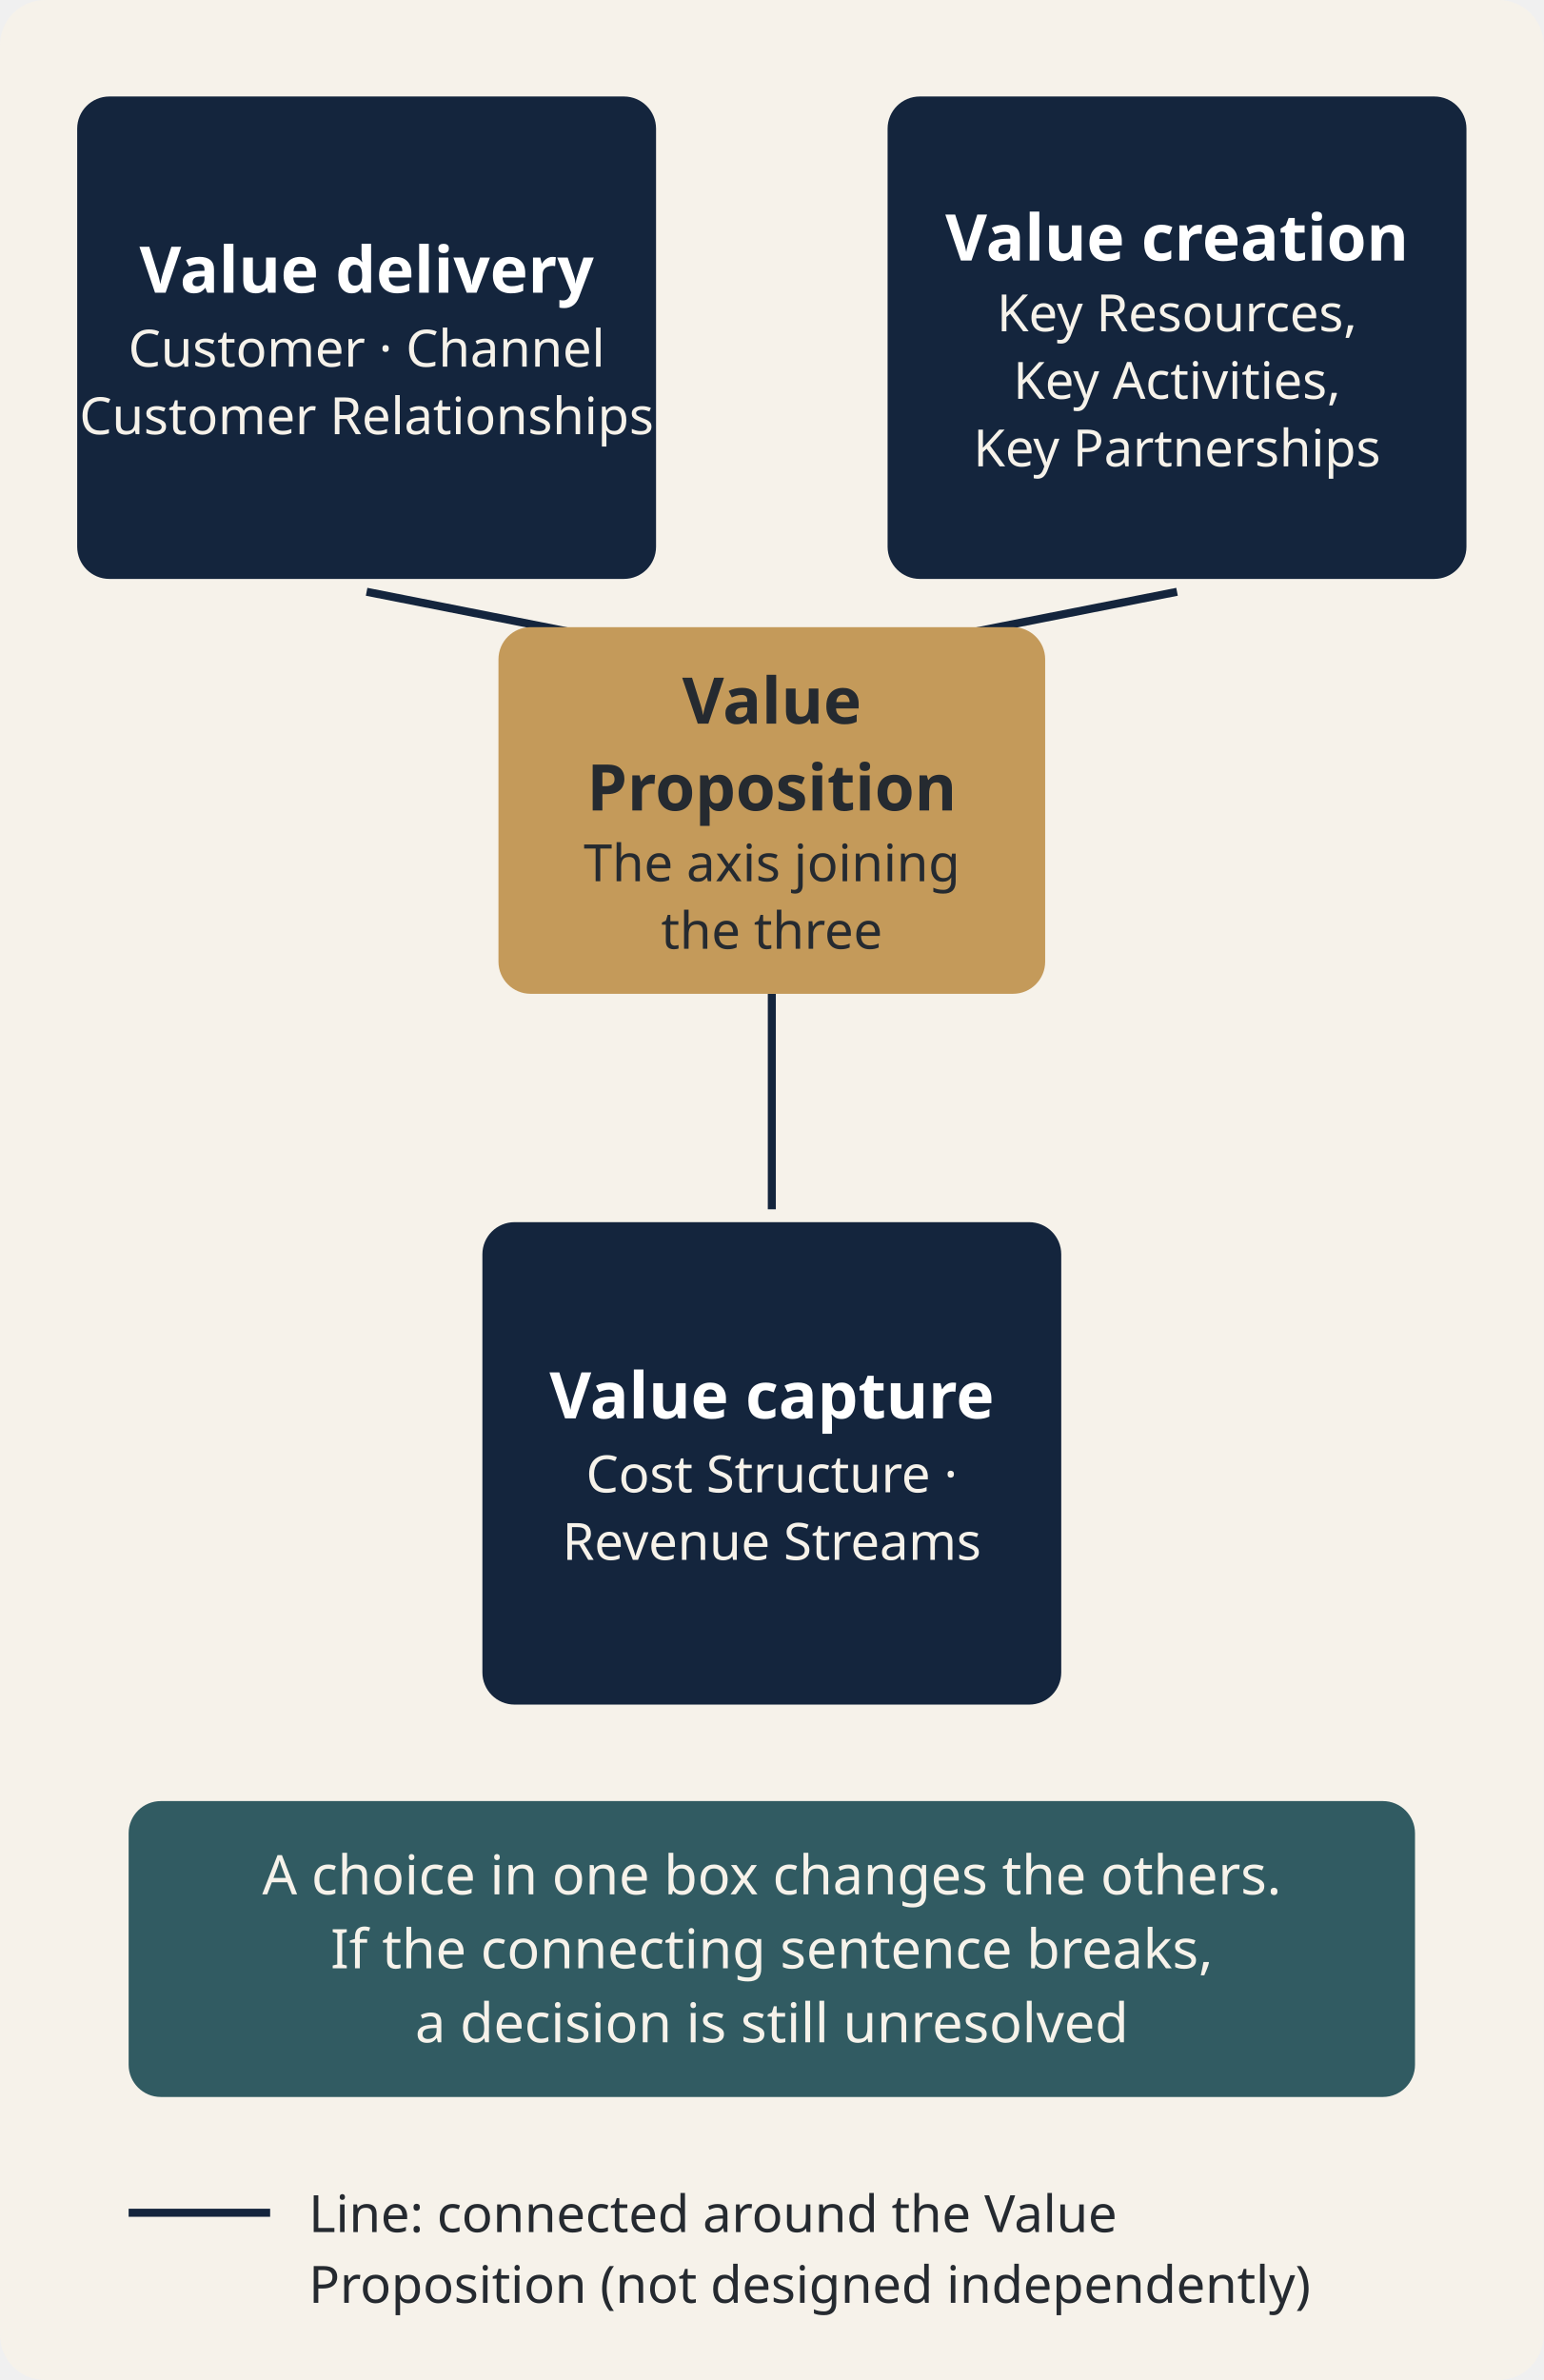
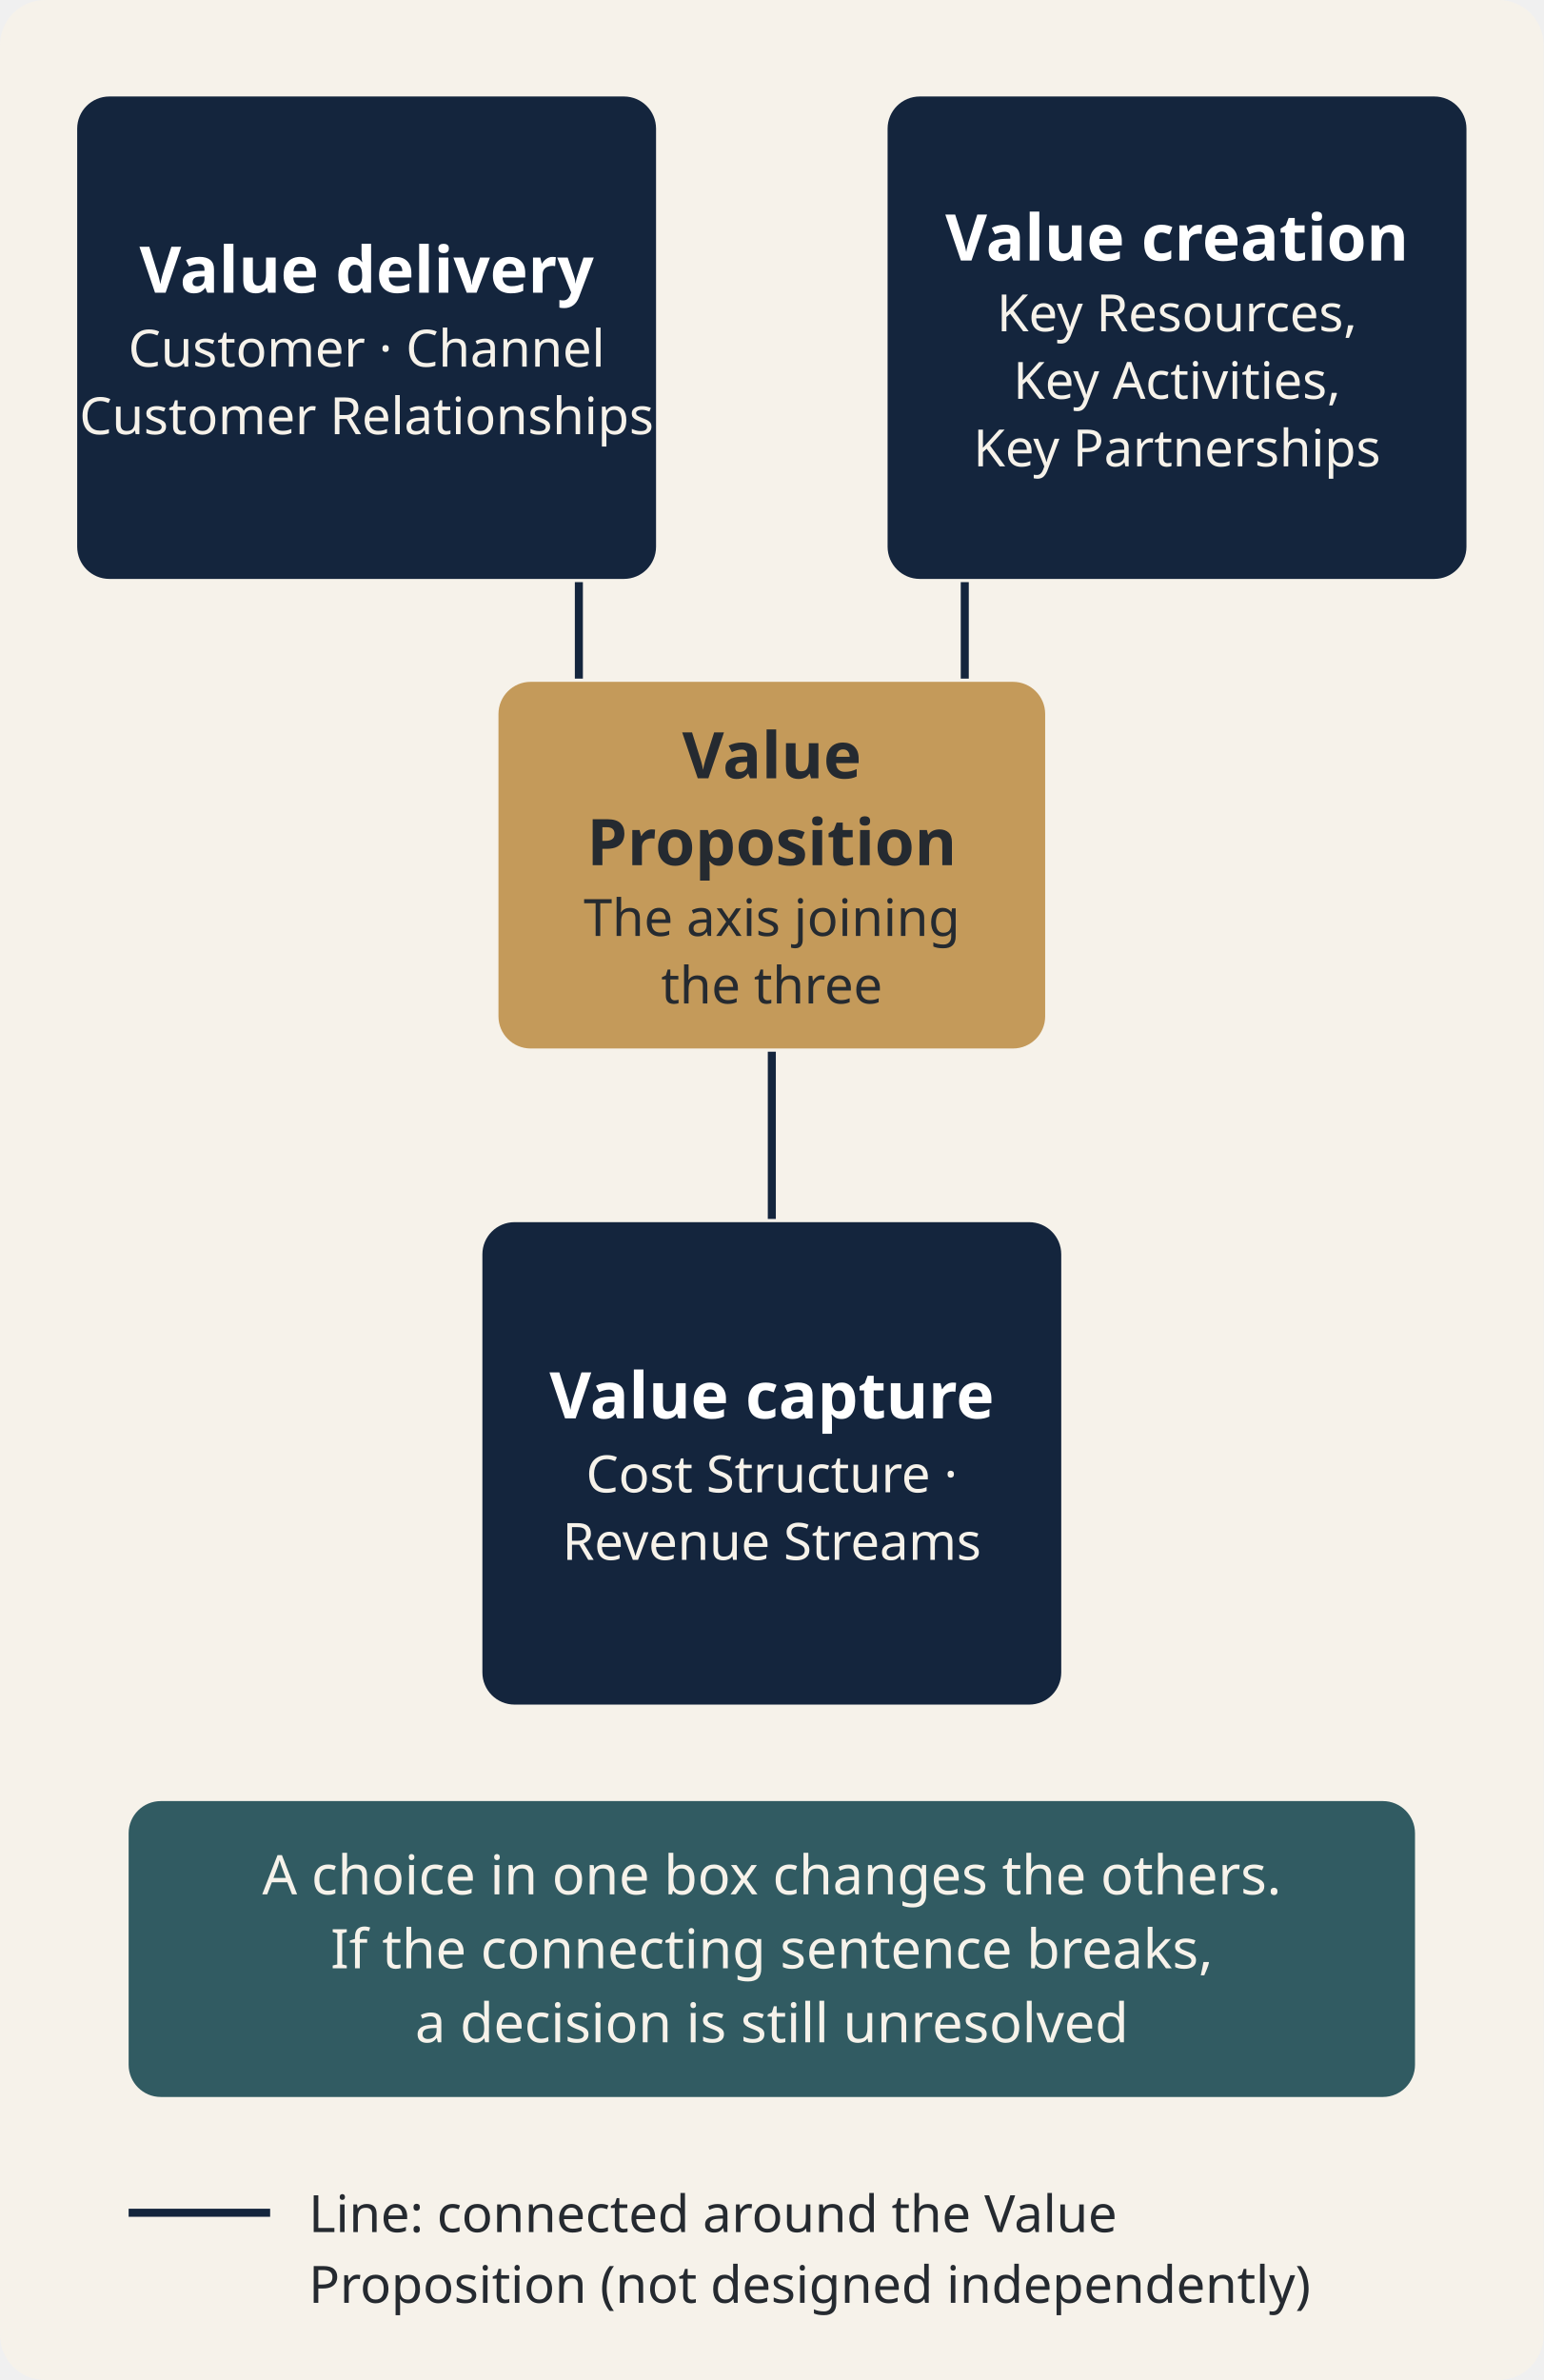
<svg xmlns="http://www.w3.org/2000/svg" viewBox="0 0 480 740" role="img" aria-labelledby="t d" font-family="system-ui, 'Noto Sans KR', 'Malgun Gothic', 'Apple SD Gothic Neo', sans-serif">
  <defs>
    <marker id="arrow-navy" viewBox="0 0 10 10" refX="8" refY="5" markerWidth="7" markerHeight="7" orient="auto-start-reverse">
      <path d="M0 0 L10 5 L0 10 z" fill="#14253D" />
    </marker>
    <marker id="arrow-gold" viewBox="0 0 10 10" refX="8" refY="5" markerWidth="7" markerHeight="7" orient="auto-start-reverse">
      <path d="M0 0 L10 5 L0 10 z" fill="#C49A5A" />
    </marker>
  </defs>
  <g id="background">
    <rect width="480" height="740" rx="14" fill="#F6F2EA" />
  </g>
  <g id="axis">
-     <line x1="114" y1="184" x2="190" y2="199" stroke="#14253D" stroke-width="2.5" />
-     <line x1="366" y1="184" x2="290" y2="199" stroke="#14253D" stroke-width="2.5" />
-     <line x1="240" y1="309" x2="240" y2="376" stroke="#14253D" stroke-width="2.5" />
+     <line x1="180" y1="181" x2="180" y2="211" stroke="#14253D" stroke-width="2.5" />
+     <line x1="300" y1="181" x2="300" y2="211" stroke="#14253D" stroke-width="2.5" />
+     <line x1="240" y1="327" x2="240" y2="379" stroke="#14253D" stroke-width="2.5" />
  </g>
  <g id="value-delivery">
    <rect x="24" y="30" width="180" height="150" rx="10" fill="#14253D" />
    <text x="114" y="91" text-anchor="middle" font-size="20" font-weight="700" fill="#FFFFFF">Value delivery</text>
    <text x="114" y="114" text-anchor="middle" font-size="16" font-weight="400" fill="#F6F2EA">Customer · Channel</text>
    <text x="114" y="135" text-anchor="middle" font-size="16" font-weight="400" fill="#F6F2EA">Customer Relationships</text>
  </g>
  <g id="value-creation">
    <rect x="276" y="30" width="180" height="150" rx="10" fill="#14253D" />
    <text x="366" y="81" text-anchor="middle" font-size="20" font-weight="700" fill="#FFFFFF">Value creation</text>
    <text x="366" y="103" text-anchor="middle" font-size="16" font-weight="400" fill="#F6F2EA">Key Resources,</text>
    <text x="366" y="124" text-anchor="middle" font-size="16" font-weight="400" fill="#F6F2EA">Key Activities,</text>
    <text x="366" y="145" text-anchor="middle" font-size="16" font-weight="400" fill="#F6F2EA">Key Partnerships</text>
  </g>
  <g id="value-capture">
    <rect x="150" y="380" width="180" height="150" rx="10" fill="#14253D" />
    <text x="240" y="441" text-anchor="middle" font-size="20" font-weight="700" fill="#FFFFFF">Value capture</text>
    <text x="240" y="464" text-anchor="middle" font-size="16" font-weight="400" fill="#F6F2EA">Cost Structure ·</text>
    <text x="240" y="485" text-anchor="middle" font-size="16" font-weight="400" fill="#F6F2EA">Revenue Streams</text>
  </g>
  <g id="value-proposition">
-     <rect x="155" y="195" width="170" height="114" rx="10" fill="#C49A5A" />
-     <text x="240" y="225" text-anchor="middle" font-size="20" font-weight="700" fill="#252A30">Value</text>
-     <text x="240" y="252" text-anchor="middle" font-size="20" font-weight="700" fill="#252A30">Proposition</text>
-     <text x="240" y="274" text-anchor="middle" font-size="16" font-weight="400" fill="#252A30">The axis joining</text>
-     <text x="240" y="295" text-anchor="middle" font-size="16" font-weight="400" fill="#252A30">the three</text>
+     <rect x="155" y="212" width="170" height="114" rx="10" fill="#C49A5A" />
+     <text x="240" y="242" text-anchor="middle" font-size="20" font-weight="700" fill="#252A30">Value</text>
+     <text x="240" y="269" text-anchor="middle" font-size="20" font-weight="700" fill="#252A30">Proposition</text>
+     <text x="240" y="291" text-anchor="middle" font-size="16" font-weight="400" fill="#252A30">The axis joining</text>
+     <text x="240" y="312" text-anchor="middle" font-size="16" font-weight="400" fill="#252A30">the three</text>
  </g>
  <g id="note">
    <rect x="40" y="560" width="400" height="92" rx="10" fill="#315B62" />
    <text x="240" y="589" text-anchor="middle" font-size="17" font-weight="400" fill="#F6F2EA">A choice in one box changes the others.</text>
    <text x="240" y="612" text-anchor="middle" font-size="17" font-weight="400" fill="#F6F2EA">If the connecting sentence breaks,</text>
    <text x="240" y="635" text-anchor="middle" font-size="17" font-weight="400" fill="#F6F2EA">a decision is still unresolved</text>
  </g>
  <g id="legend">
    <line x1="40" y1="688" x2="84" y2="688" stroke="#14253D" stroke-width="2.5" />
    <text x="96" y="694" text-anchor="start" font-size="16" font-weight="400" fill="#252A30">Line: connected around the Value</text>
    <text x="96" y="716" text-anchor="start" font-size="16" font-weight="400" fill="#252A30">Proposition (not designed independently)</text>
  </g>
</svg>
